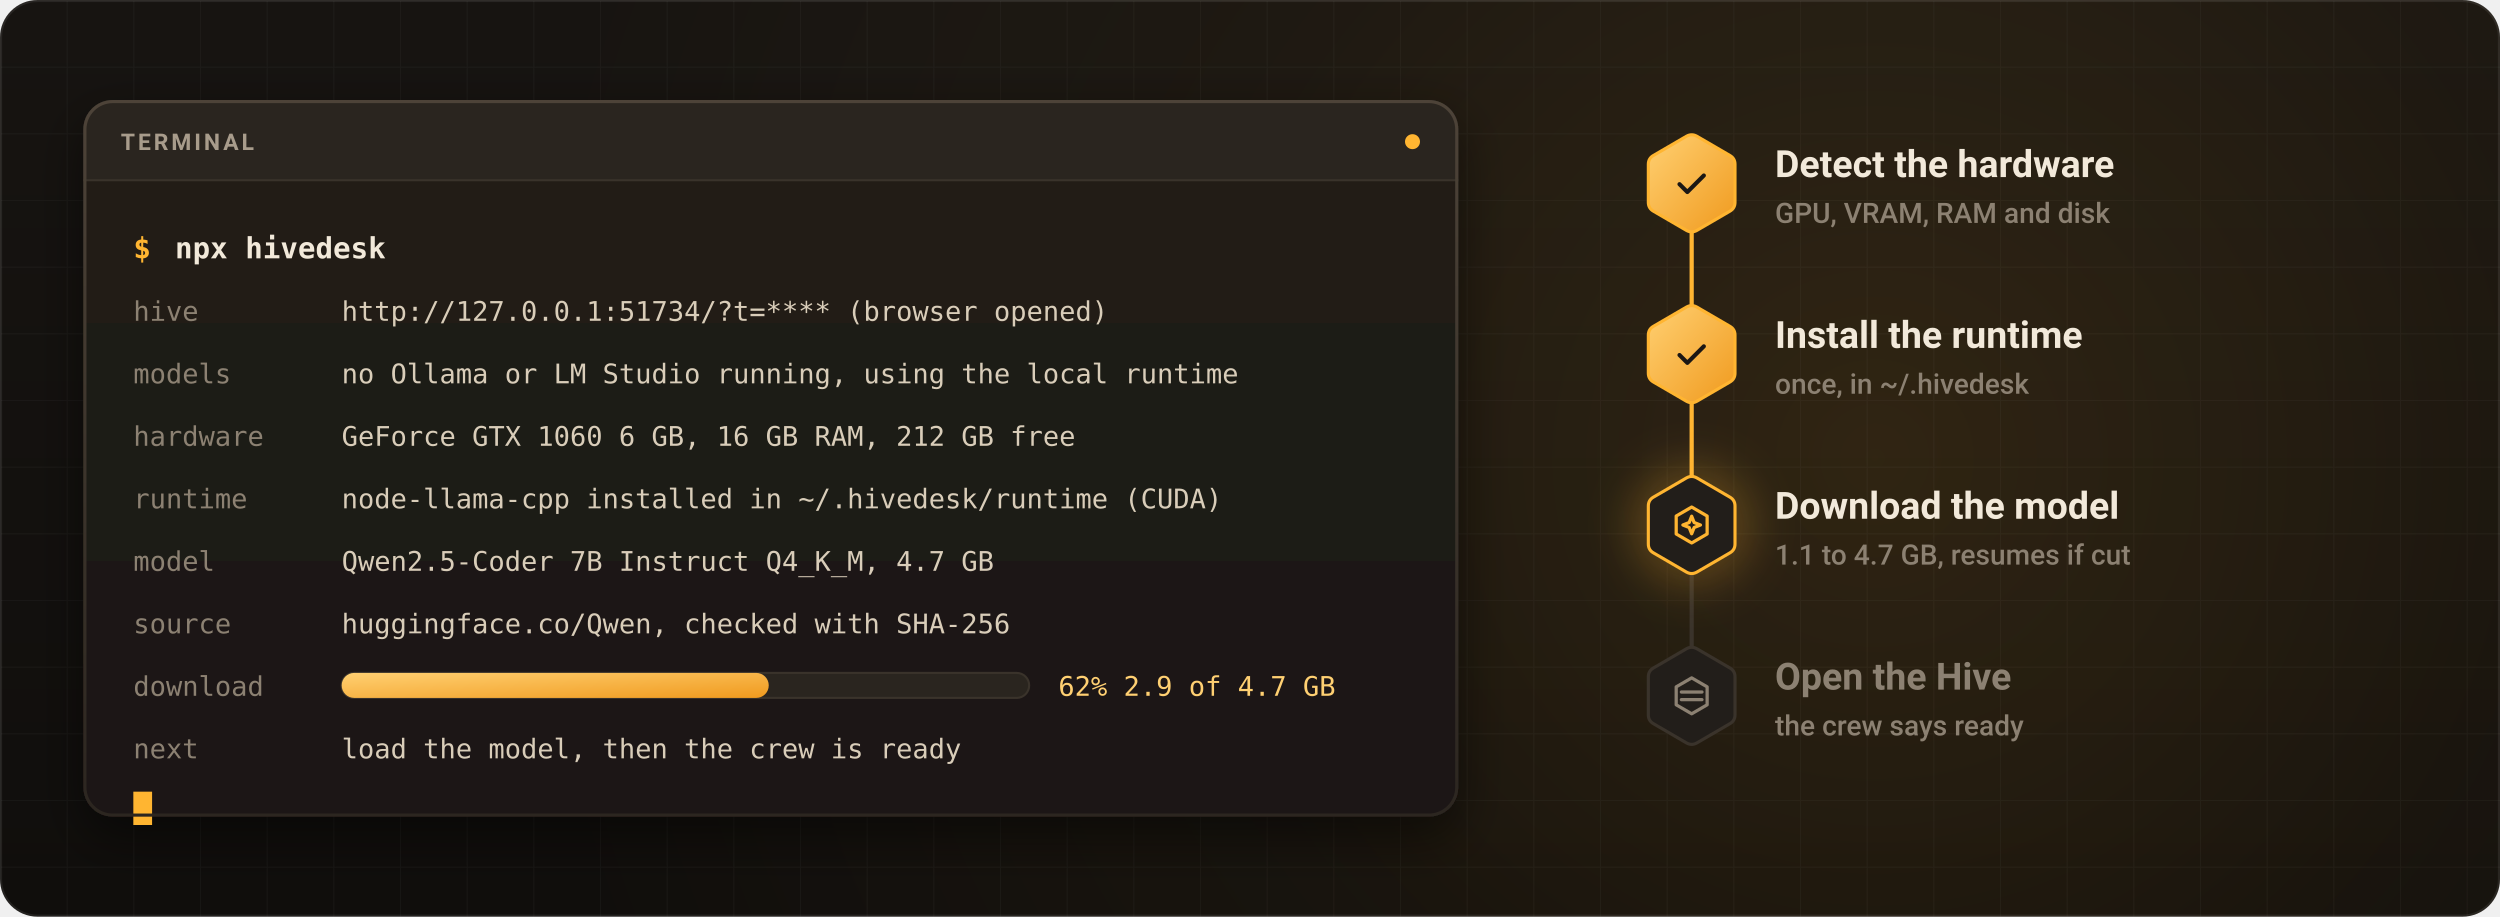
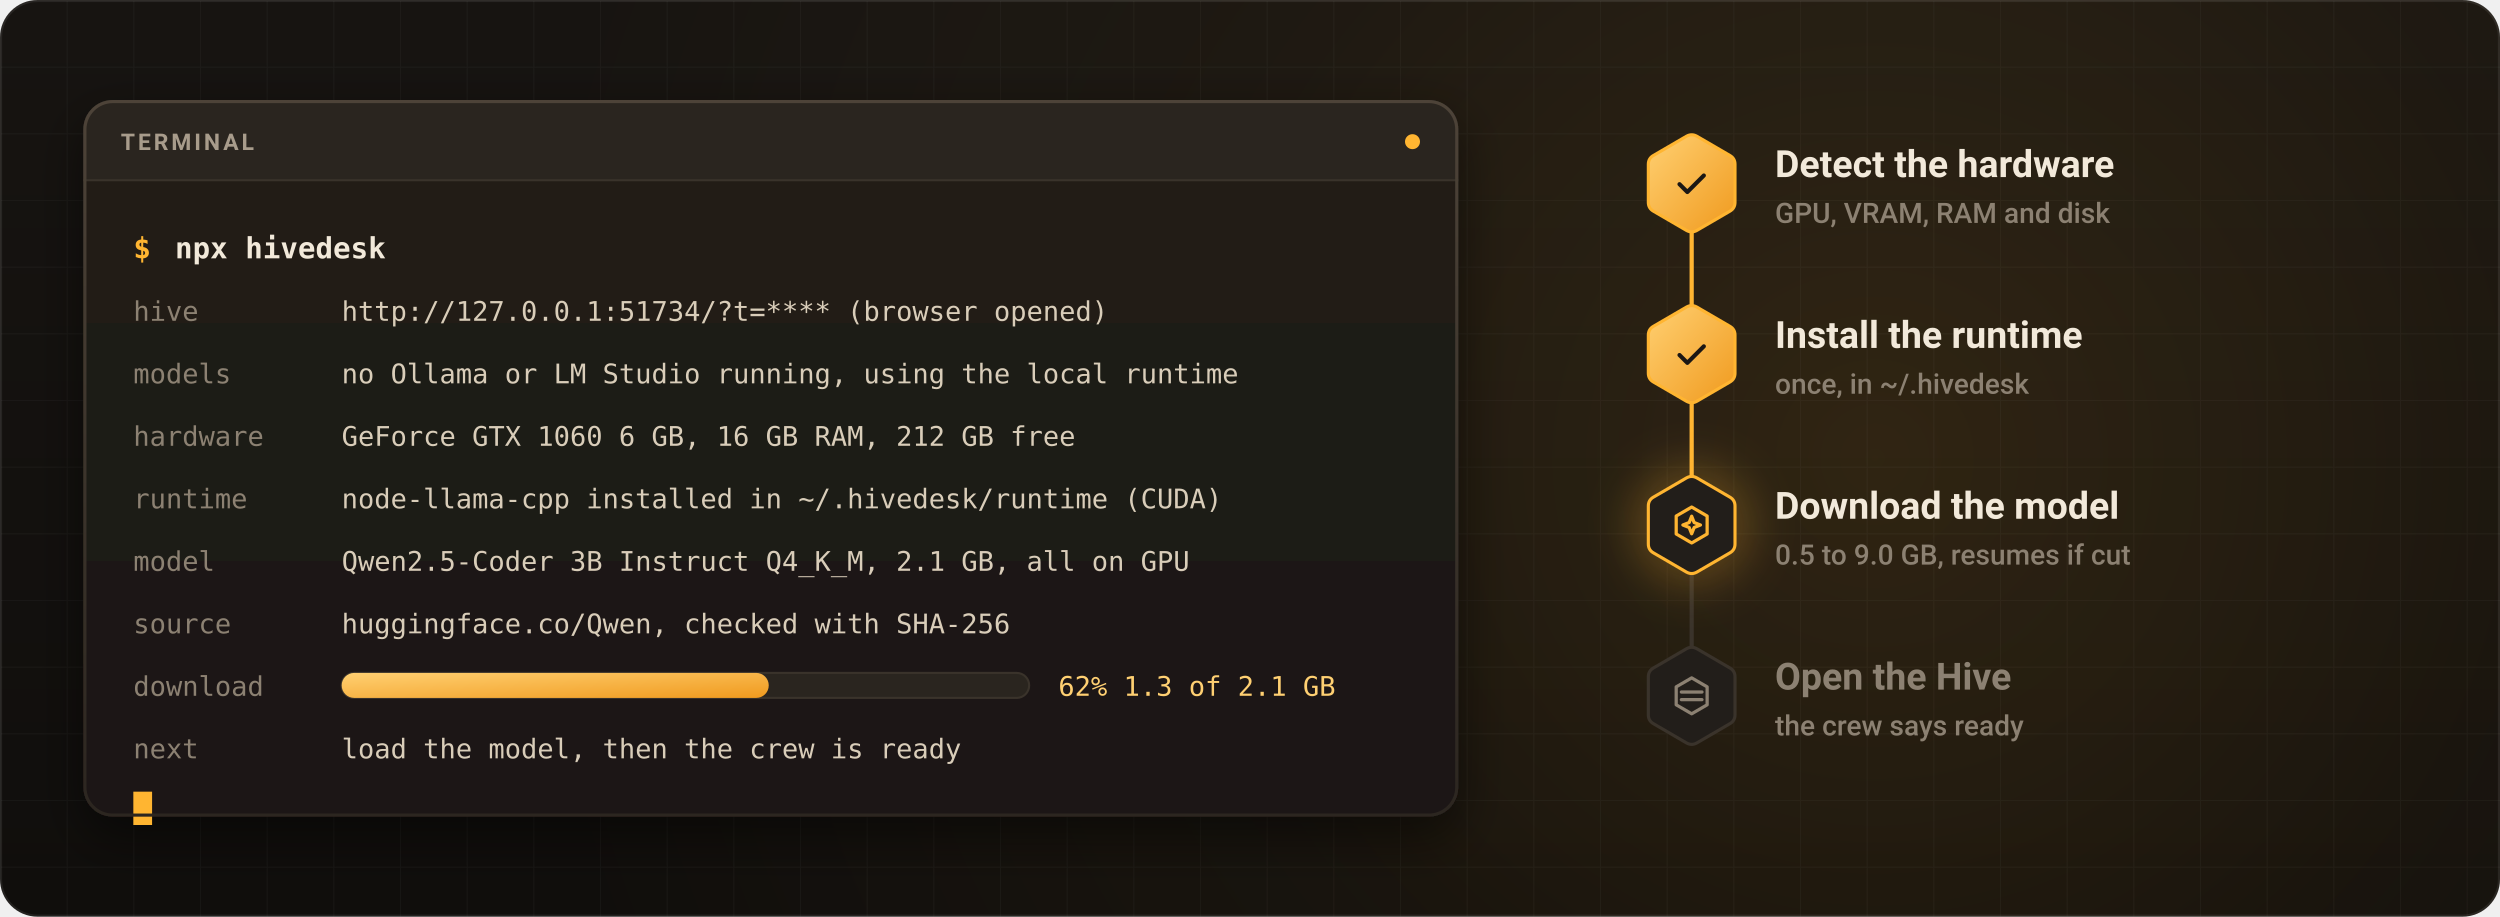
<svg xmlns="http://www.w3.org/2000/svg" width="1200" height="440" viewBox="0 0 1200 440" role="img" aria-labelledby="t d">
  <style>
  .flap { transform-box: fill-box; transform-origin: 50% 100%; animation: flap .16s ease-in-out infinite alternate; }
  .f2 { animation-delay: .08s; }
  @keyframes flap { from { transform: scaleY(1); } to { transform: scaleY(.45); } }
  .trail { stroke-dasharray: 2 7; animation: dash 1.6s linear infinite; }
  @keyframes dash { to { stroke-dashoffset: -18; } }
  .pulse { transform-box: fill-box; transform-origin: center; animation: pulse 2.2s ease-in-out infinite; }
  @keyframes pulse { 0%,100% { opacity: 1; transform: scale(1); } 50% { opacity: .35; transform: scale(.7); } }
  .blink { animation: blink 1.05s steps(1) infinite; }
  @keyframes blink { 0%,55% { opacity: 1; } 56%,100% { opacity: 0; } }
  .bob { animation: bob 4s ease-in-out infinite; }
  @keyframes bob { 0%,100% { transform: translateY(0); } 50% { transform: translateY(-5px); } }
  .grow { transform-box: fill-box; transform-origin: left center; animation: grow 6s ease-in-out infinite; }
  @keyframes grow { 0% { transform: scaleX(.12); } 70%,100% { transform: scaleX(1); } }
  @media (prefers-reduced-motion: reduce) { *, *::before, *::after { animation: none !important; } }
</style>
  <defs>
    <linearGradient id="bg" x1="0" y1="0" x2="0" y2="1">
      <stop offset="0" stop-color="#171411" />
      <stop offset="1" stop-color="#100E0C" />
    </linearGradient>
    <radialGradient id="warm" cx="900" cy="220" r="660" gradientUnits="userSpaceOnUse">
      <stop offset="0" stop-color="#FFB531" stop-opacity=".12" />
      <stop offset=".5" stop-color="#FFB531" stop-opacity=".035" />
      <stop offset="1" stop-color="#FFB531" stop-opacity="0" />
    </radialGradient>
    <pattern id="grid" width="32" height="32" patternUnits="userSpaceOnUse">
      <path d="M32 0H0V32" fill="none" stroke="#FFFFFF" stroke-opacity=".035" stroke-width="1" />
    </pattern>
    <linearGradient id="win" x1="0" y1="0" x2="0" y2="1">
      <stop offset="0" stop-color="#221E1A" />
      <stop offset="1" stop-color="#1A1714" />
    </linearGradient>
    <linearGradient id="winStroke" x1="0" y1="0" x2="0" y2="1">
      <stop offset="0" stop-color="#4D4338" />
      <stop offset="1" stop-color="#2C2620" />
    </linearGradient>
    <linearGradient id="honey" x1="0" y1="0" x2="1" y2="1">
      <stop offset="0" stop-color="#FFD072" />
      <stop offset="1" stop-color="#F09A1E" />
    </linearGradient>
    <linearGradient id="honeyV" x1="0" y1="0" x2="0" y2="1">
      <stop offset="0" stop-color="#FFD072" />
      <stop offset="1" stop-color="#D9821A" />
    </linearGradient>
    <linearGradient id="beeBody" x1="0" y1="0" x2="0" y2="1">
      <stop offset="0" stop-color="#FFD36E" />
      <stop offset="1" stop-color="#E08A18" />
    </linearGradient>
    <filter id="shadow" x="-30%" y="-30%" width="160%" height="170%">
      <feDropShadow dx="0" dy="10" stdDeviation="12" flood-color="#000" flood-opacity=".5" />
    </filter>
    <filter id="glow" x="-50%" y="-50%" width="200%" height="200%">
      <feGaussianBlur stdDeviation="10" />
    </filter>
    <marker id="arr" viewBox="0 0 10 10" refX="8" refY="5" markerWidth="7" markerHeight="7" orient="auto-start-reverse">
      <path d="M1 1L8 5L1 9" fill="none" stroke="#FFB531" stroke-width="1.6" stroke-linecap="round" stroke-linejoin="round" />
    </marker>
    <marker id="arrDim" viewBox="0 0 10 10" refX="8" refY="5" markerWidth="7" markerHeight="7" orient="auto-start-reverse">
      <path d="M1 1L8 5L1 9" fill="none" stroke="#8C8172" stroke-width="1.6" stroke-linecap="round" stroke-linejoin="round" />
    </marker>
  </defs>
  <rect width="1200" height="440" rx="18" fill="url(#bg)" />
  <rect width="1200" height="440" rx="18" fill="url(#grid)" />
  <rect width="1200" height="440" rx="18" fill="url(#warm)" />
  <rect x=".5" y=".5" width="1199" height="439" rx="17.5" fill="none" stroke="#FFFFFF" stroke-opacity=".08" />
  <g>
    <rect x="40" y="48" width="660" height="344" rx="14" fill="url(#win)" filter="url(#shadow)" />
    <path d="M54 48h632a14 14 0 0 1 14 14v24h-660v-24a14 14 0 0 1 14-14z" fill="#2A251F" />
    <rect x="40" y="86" width="660" height="1" fill="#3A332B" />
    <text x="58" y="72" font-family="system-ui,-apple-system,Segoe UI,Roboto,sans-serif" font-size="11" font-weight="650" fill="#A89C8B" text-anchor="start" letter-spacing="1.4">TERMINAL</text>
    <circle class="pulse" cx="678" cy="68" r="3.6" fill="#FFB531" />
    <text x="64" y="124" font-family="ui-monospace,SFMono-Regular,Cascadia Mono,Consolas,monospace" font-size="14" font-weight="600" fill="#FFB531" text-anchor="start">$</text>
    <text x="84" y="124" font-family="ui-monospace,SFMono-Regular,Cascadia Mono,Consolas,monospace" font-size="14" font-weight="600" fill="#F2E9DA" text-anchor="start">npx hivedesk</text>
    <text x="64" y="154" font-family="ui-monospace,SFMono-Regular,Cascadia Mono,Consolas,monospace" font-size="13" font-weight="500" fill="#8C8172" text-anchor="start">hive</text>
    <text x="164" y="154" font-family="ui-monospace,SFMono-Regular,Cascadia Mono,Consolas,monospace" font-size="13" font-weight="500" fill="#D9CDB9" text-anchor="start">http://127.0.0.1:51734/?t=****  (browser opened)</text>
    <text x="64" y="184" font-family="ui-monospace,SFMono-Regular,Cascadia Mono,Consolas,monospace" font-size="13" font-weight="500" fill="#8C8172" text-anchor="start">models</text>
    <text x="164" y="184" font-family="ui-monospace,SFMono-Regular,Cascadia Mono,Consolas,monospace" font-size="13" font-weight="500" fill="#D9CDB9" text-anchor="start">no Ollama or LM Studio running, using the local runtime</text>
    <text x="64" y="214" font-family="ui-monospace,SFMono-Regular,Cascadia Mono,Consolas,monospace" font-size="13" font-weight="500" fill="#8C8172" text-anchor="start">hardware</text>
    <text x="164" y="214" font-family="ui-monospace,SFMono-Regular,Cascadia Mono,Consolas,monospace" font-size="13" font-weight="500" fill="#D9CDB9" text-anchor="start">GeForce GTX 1060 6 GB, 16 GB RAM, 212 GB free</text>
    <text x="64" y="244" font-family="ui-monospace,SFMono-Regular,Cascadia Mono,Consolas,monospace" font-size="13" font-weight="500" fill="#8C8172" text-anchor="start">runtime</text>
    <text x="164" y="244" font-family="ui-monospace,SFMono-Regular,Cascadia Mono,Consolas,monospace" font-size="13" font-weight="500" fill="#D9CDB9" text-anchor="start">node-llama-cpp installed in ~/.hivedesk/runtime (CUDA)</text>
    <text x="64" y="274" font-family="ui-monospace,SFMono-Regular,Cascadia Mono,Consolas,monospace" font-size="13" font-weight="500" fill="#8C8172" text-anchor="start">model</text>
-     <text x="164" y="274" font-family="ui-monospace,SFMono-Regular,Cascadia Mono,Consolas,monospace" font-size="13" font-weight="500" fill="#D9CDB9" text-anchor="start">Qwen2.5-Coder 7B Instruct Q4_K_M, 4.7 GB</text>
+     <text x="164" y="274" font-family="ui-monospace,SFMono-Regular,Cascadia Mono,Consolas,monospace" font-size="13" font-weight="500" fill="#D9CDB9" text-anchor="start">Qwen2.5-Coder 3B Instruct Q4_K_M, 2.1 GB, all on GPU</text>
    <text x="64" y="304" font-family="ui-monospace,SFMono-Regular,Cascadia Mono,Consolas,monospace" font-size="13" font-weight="500" fill="#8C8172" text-anchor="start">source</text>
    <text x="164" y="304" font-family="ui-monospace,SFMono-Regular,Cascadia Mono,Consolas,monospace" font-size="13" font-weight="500" fill="#D9CDB9" text-anchor="start">huggingface.co/Qwen, checked with SHA-256</text>
    <text x="64" y="334" font-family="ui-monospace,SFMono-Regular,Cascadia Mono,Consolas,monospace" font-size="13" font-weight="500" fill="#8C8172" text-anchor="start">download</text>
    <rect x="164" y="323" width="330" height="12" rx="6" fill="#2A251F" stroke="#3A332B" />
    <rect class="grow" x="164" y="323" width="205" height="12" rx="6" fill="url(#honey)" />
-     <text x="508" y="334" font-family="ui-monospace,SFMono-Regular,Cascadia Mono,Consolas,monospace" font-size="13" font-weight="500" fill="#FFD072" text-anchor="start">62%  2.9 of 4.7 GB</text>
+     <text x="508" y="334" font-family="ui-monospace,SFMono-Regular,Cascadia Mono,Consolas,monospace" font-size="13" font-weight="500" fill="#FFD072" text-anchor="start">62%  1.3 of 2.1 GB</text>
    <text x="64" y="364" font-family="ui-monospace,SFMono-Regular,Cascadia Mono,Consolas,monospace" font-size="13" font-weight="500" fill="#8C8172" text-anchor="start">next</text>
    <text x="164" y="364" font-family="ui-monospace,SFMono-Regular,Cascadia Mono,Consolas,monospace" font-size="13" font-weight="500" fill="#D9CDB9" text-anchor="start">load the model, then the crew is ready</text>
    <rect class="blink" x="64" y="380" width="9" height="16" fill="#FFB531" />
    <rect x="40.75" y="48.75" width="658.5" height="342.5" rx="13.4" fill="none" stroke="url(#winStroke)" stroke-opacity="1" stroke-width="1.5" />
  </g>
  <line x1="812" y1="88" x2="812" y2="334" stroke="#3A332B" stroke-width="2" />
  <line x1="812" y1="88" x2="812" y2="252" stroke="#FFB531" stroke-width="2" />
  <path d="M832.8,97.1 Q832.8,100.0 830.3,101.4 L814.5,110.6 Q812.0,112.0 809.5,110.6 L793.7,101.4 Q791.2,100.0 791.2,97.1 L791.2,78.9 Q791.2,76.0 793.7,74.6 L809.5,65.4 Q812.0,64.0 814.5,65.4 L830.3,74.6 Q832.8,76.0 832.8,78.9 Z" fill="url(#honey)" stroke="#FFB531" stroke-width="1.5" />
  <g transform="translate(802 78) scale(0.8333333)" fill="none" stroke="#1B1714" stroke-width="2.4" stroke-linecap="round" stroke-linejoin="round">
    <path d="M5 12.5l4.5 4.5L19 7.5" />
  </g>
  <text x="852" y="85" font-family="system-ui,-apple-system,Segoe UI,Roboto,sans-serif" font-size="18" font-weight="650" fill="#F2E9DA" text-anchor="start">Detect the hardware</text>
  <text x="852" y="107" font-family="system-ui,-apple-system,Segoe UI,Roboto,sans-serif" font-size="13.5" font-weight="500" fill="#8C8172" text-anchor="start">GPU, VRAM, RAM and disk</text>
  <path d="M832.8,179.1 Q832.8,182.0 830.3,183.4 L814.5,192.6 Q812.0,194.0 809.5,192.6 L793.7,183.4 Q791.2,182.0 791.2,179.1 L791.2,160.9 Q791.2,158.0 793.7,156.6 L809.5,147.4 Q812.0,146.0 814.5,147.4 L830.3,156.6 Q832.8,158.0 832.8,160.9 Z" fill="url(#honey)" stroke="#FFB531" stroke-width="1.5" />
  <g transform="translate(802 160) scale(0.8333333)" fill="none" stroke="#1B1714" stroke-width="2.4" stroke-linecap="round" stroke-linejoin="round">
    <path d="M5 12.5l4.5 4.5L19 7.5" />
  </g>
  <text x="852" y="167" font-family="system-ui,-apple-system,Segoe UI,Roboto,sans-serif" font-size="18" font-weight="650" fill="#F2E9DA" text-anchor="start">Install the runtime</text>
  <text x="852" y="189" font-family="system-ui,-apple-system,Segoe UI,Roboto,sans-serif" font-size="13.5" font-weight="500" fill="#8C8172" text-anchor="start">once, in ~/.hivedesk</text>
  <circle cx="812" cy="252" r="30" fill="#FFB531" opacity=".22" filter="url(#glow)" />
  <path d="M832.8,261.1 Q832.8,264.0 830.3,265.4 L814.5,274.6 Q812.0,276.0 809.5,274.6 L793.7,265.4 Q791.2,264.0 791.2,261.1 L791.2,242.9 Q791.2,240.0 793.7,238.6 L809.5,229.4 Q812.0,228.0 814.5,229.4 L830.3,238.6 Q832.8,240.0 832.8,242.9 Z" fill="#221E1A" stroke="#FFB531" stroke-width="1.5" />
  <g transform="translate(801 241) scale(0.9166667)" fill="none" stroke="#FFB531" stroke-width="1.7" stroke-linecap="round" stroke-linejoin="round">
    <path d="M12 2.6l8.1 4.7v9.4L12 21.4l-8.1-4.7V7.3z" />
    <path d="M12 7.4l1.3 3.3 3.3 1.3-3.3 1.3-1.3 3.3-1.3-3.3L7.4 12l3.3-1.3z" />
  </g>
  <text x="852" y="249" font-family="system-ui,-apple-system,Segoe UI,Roboto,sans-serif" font-size="18" font-weight="650" fill="#F2E9DA" text-anchor="start">Download the model</text>
-   <text x="852" y="271" font-family="system-ui,-apple-system,Segoe UI,Roboto,sans-serif" font-size="13.5" font-weight="500" fill="#8C8172" text-anchor="start">1.1 to 4.7 GB, resumes if cut</text>
+   <text x="852" y="271" font-family="system-ui,-apple-system,Segoe UI,Roboto,sans-serif" font-size="13.5" font-weight="500" fill="#8C8172" text-anchor="start">0.5 to 9.0 GB, resumes if cut</text>
  <path d="M832.8,343.1 Q832.8,346.0 830.3,347.4 L814.5,356.6 Q812.0,358.0 809.5,356.6 L793.7,347.4 Q791.2,346.0 791.2,343.1 L791.2,324.9 Q791.2,322.0 793.7,320.6 L809.5,311.4 Q812.0,310.0 814.5,311.4 L830.3,320.6 Q832.8,322.0 832.8,324.9 Z" fill="#221E1A" stroke="#3A332B" stroke-width="1.5" />
  <g transform="translate(801 323) scale(0.9166667)" fill="none" stroke="#8C8172" stroke-width="1.7" stroke-linecap="round" stroke-linejoin="round">
    <path d="M12 2.6l8.1 4.7v9.4L12 21.4l-8.1-4.7V7.3z" />
    <path d="M6.6 10h10.8M6.6 14h10.8" />
  </g>
  <text x="852" y="331" font-family="system-ui,-apple-system,Segoe UI,Roboto,sans-serif" font-size="18" font-weight="650" fill="#8C8172" text-anchor="start">Open the Hive</text>
  <text x="852" y="353" font-family="system-ui,-apple-system,Segoe UI,Roboto,sans-serif" font-size="13.5" font-weight="500" fill="#8C8172" text-anchor="start">the crew says ready</text>
</svg>
